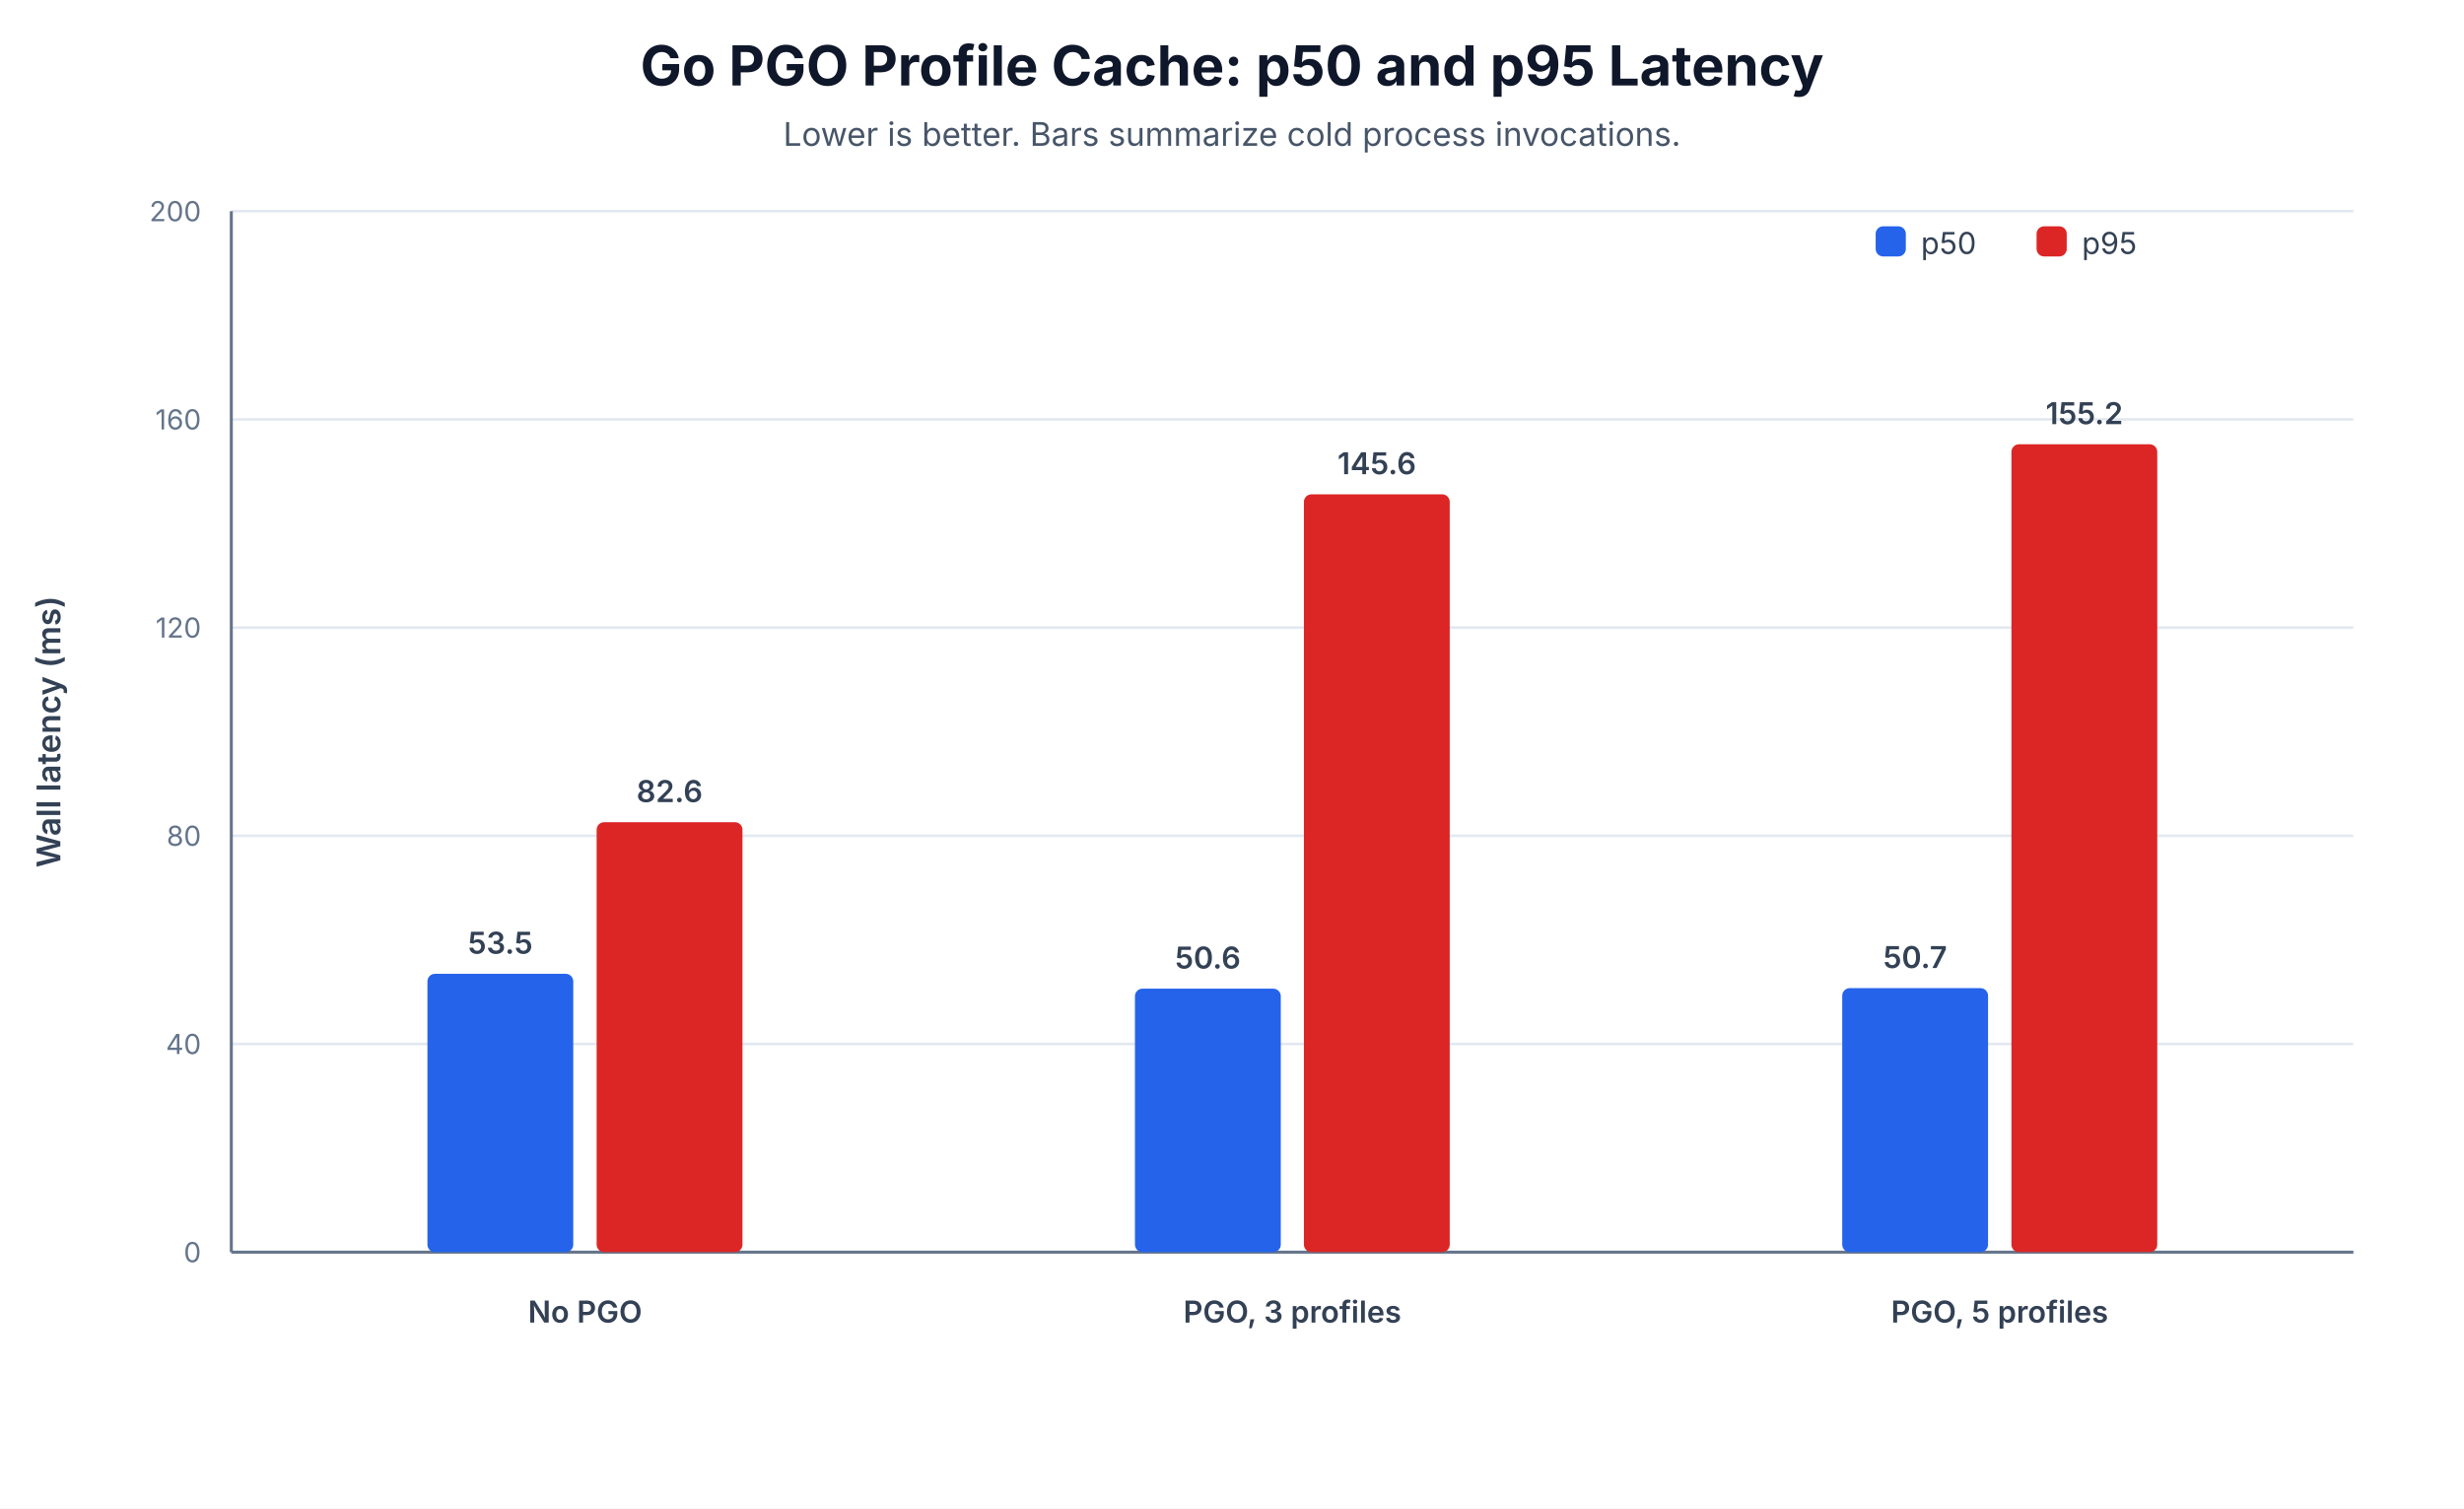
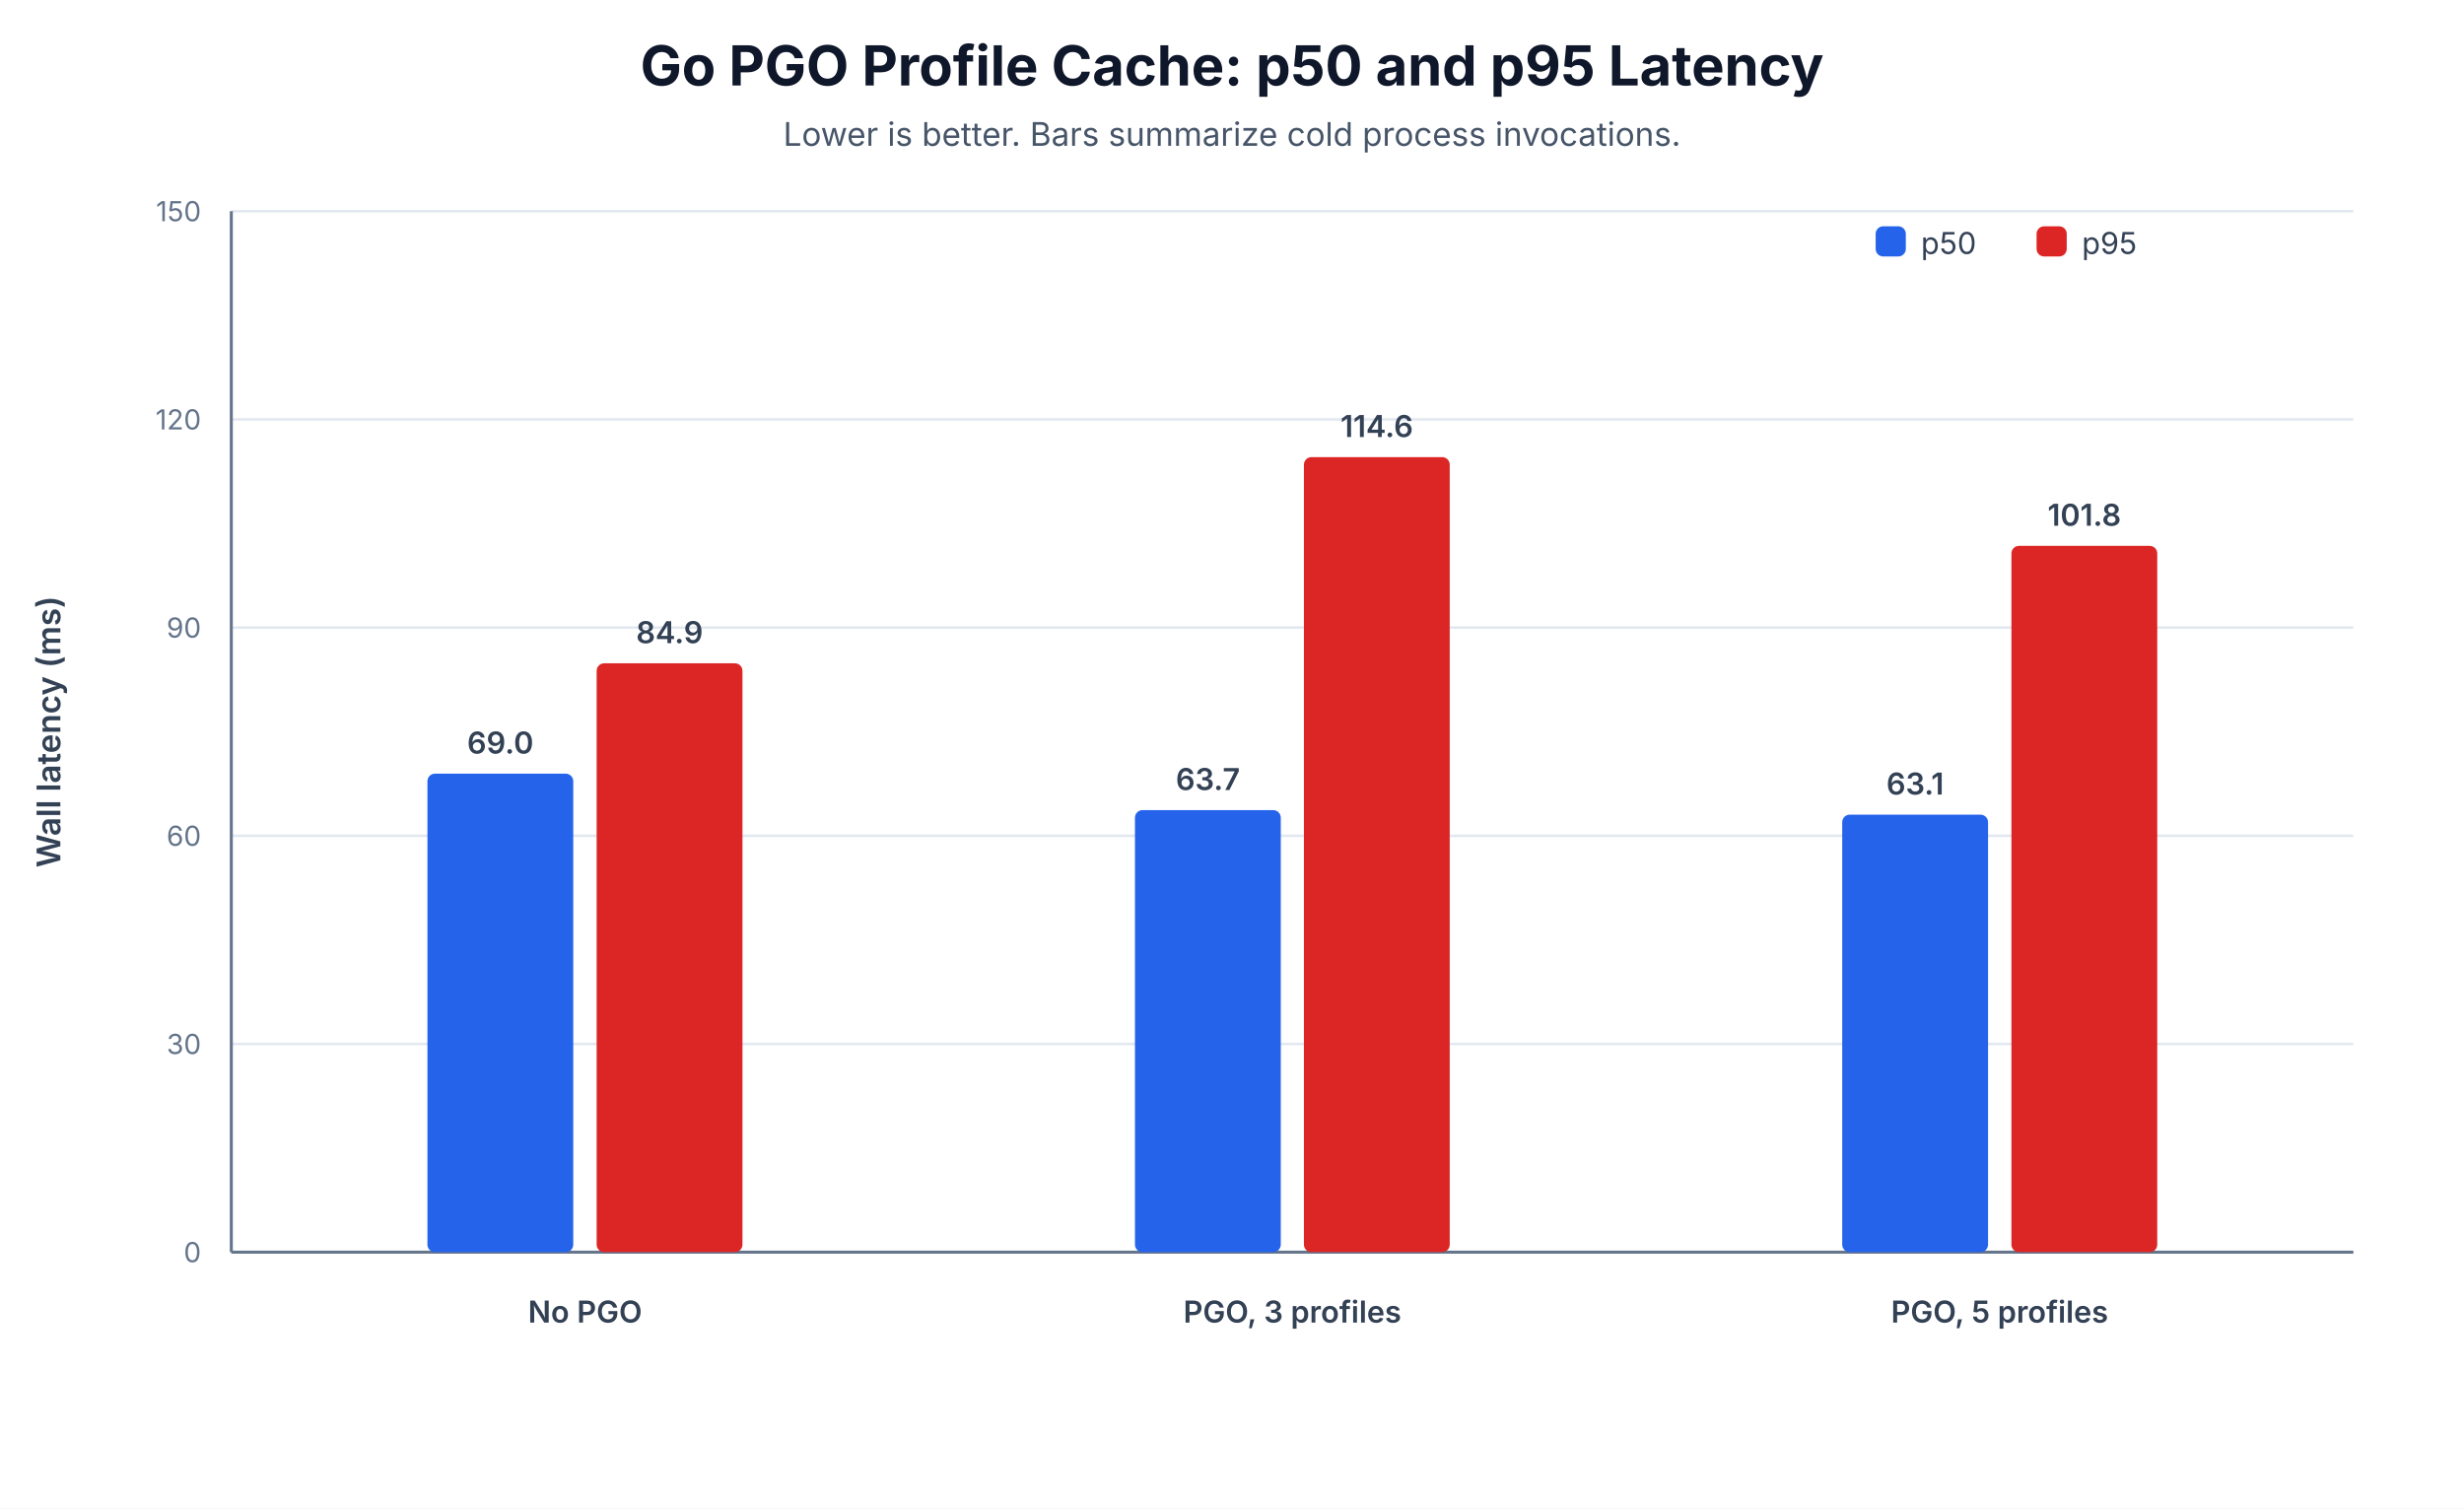
<svg xmlns="http://www.w3.org/2000/svg" width="980" height="600" viewBox="0 0 980 600" role="img" aria-label="Go PGO p50 and p95 latency">
  <rect width="100%" height="100%" fill="#ffffff" />
  <line x1="92.0" y1="498.0" x2="936.0" y2="498.0" stroke="#e2e8f0" stroke-width="1" />
  <text x="80.0" y="502.0" text-anchor="end" font-family="Inter, ui-sans-serif, system-ui, -apple-system, BlinkMacSystemFont, Segoe UI, sans-serif" font-size="11" font-weight="400" fill="#64748b">0</text>
  <line x1="92.0" y1="415.2" x2="936.0" y2="415.2" stroke="#e2e8f0" stroke-width="1" />
-   <text x="80.0" y="419.2" text-anchor="end" font-family="Inter, ui-sans-serif, system-ui, -apple-system, BlinkMacSystemFont, Segoe UI, sans-serif" font-size="11" font-weight="400" fill="#64748b">40</text>
+   <text x="80.0" y="419.2" text-anchor="end" font-family="Inter, ui-sans-serif, system-ui, -apple-system, BlinkMacSystemFont, Segoe UI, sans-serif" font-size="11" font-weight="400" fill="#64748b">30</text>
  <line x1="92.0" y1="332.4" x2="936.0" y2="332.4" stroke="#e2e8f0" stroke-width="1" />
-   <text x="80.0" y="336.4" text-anchor="end" font-family="Inter, ui-sans-serif, system-ui, -apple-system, BlinkMacSystemFont, Segoe UI, sans-serif" font-size="11" font-weight="400" fill="#64748b">80</text>
+   <text x="80.0" y="336.4" text-anchor="end" font-family="Inter, ui-sans-serif, system-ui, -apple-system, BlinkMacSystemFont, Segoe UI, sans-serif" font-size="11" font-weight="400" fill="#64748b">60</text>
  <line x1="92.0" y1="249.6" x2="936.0" y2="249.6" stroke="#e2e8f0" stroke-width="1" />
-   <text x="80.0" y="253.6" text-anchor="end" font-family="Inter, ui-sans-serif, system-ui, -apple-system, BlinkMacSystemFont, Segoe UI, sans-serif" font-size="11" font-weight="400" fill="#64748b">120</text>
+   <text x="80.0" y="253.6" text-anchor="end" font-family="Inter, ui-sans-serif, system-ui, -apple-system, BlinkMacSystemFont, Segoe UI, sans-serif" font-size="11" font-weight="400" fill="#64748b">90</text>
  <line x1="92.0" y1="166.8" x2="936.0" y2="166.8" stroke="#e2e8f0" stroke-width="1" />
-   <text x="80.0" y="170.8" text-anchor="end" font-family="Inter, ui-sans-serif, system-ui, -apple-system, BlinkMacSystemFont, Segoe UI, sans-serif" font-size="11" font-weight="400" fill="#64748b">160</text>
+   <text x="80.0" y="170.8" text-anchor="end" font-family="Inter, ui-sans-serif, system-ui, -apple-system, BlinkMacSystemFont, Segoe UI, sans-serif" font-size="11" font-weight="400" fill="#64748b">120</text>
  <line x1="92.0" y1="84.0" x2="936.0" y2="84.0" stroke="#e2e8f0" stroke-width="1" />
-   <text x="80.0" y="88.0" text-anchor="end" font-family="Inter, ui-sans-serif, system-ui, -apple-system, BlinkMacSystemFont, Segoe UI, sans-serif" font-size="11" font-weight="400" fill="#64748b">200</text>
+   <text x="80.0" y="88.0" text-anchor="end" font-family="Inter, ui-sans-serif, system-ui, -apple-system, BlinkMacSystemFont, Segoe UI, sans-serif" font-size="11" font-weight="400" fill="#64748b">150</text>
  <line x1="92.0" y1="84.0" x2="92.0" y2="498.0" stroke="#64748b" stroke-width="1.2" />
  <line x1="92.0" y1="498.0" x2="936.0" y2="498.0" stroke="#64748b" stroke-width="1.2" />
  <text x="24.0" y="291.0" text-anchor="middle" font-family="Inter, ui-sans-serif, system-ui, -apple-system, BlinkMacSystemFont, Segoe UI, sans-serif" font-size="13" font-weight="600" fill="#334155" transform="rotate(-90 24.0 291.0)">Wall latency (ms)</text>
  <text x="490.0" y="34.0" text-anchor="middle" font-family="Inter, ui-sans-serif, system-ui, -apple-system, BlinkMacSystemFont, Segoe UI, sans-serif" font-size="22" font-weight="700" fill="#0f172a">Go PGO Profile Cache: p50 and p95 Latency</text>
  <text x="490.0" y="58.0" text-anchor="middle" font-family="Inter, ui-sans-serif, system-ui, -apple-system, BlinkMacSystemFont, Segoe UI, sans-serif" font-size="13" font-weight="400" fill="#475569">Lower is better. Bars summarize cold process invocations.</text>
-   <rect x="170.0" y="387.3" width="58.0" height="110.7" rx="3" fill="#2563eb" />
-   <text x="199.0" y="379.3" text-anchor="middle" font-family="Inter, ui-sans-serif, system-ui, -apple-system, BlinkMacSystemFont, Segoe UI, sans-serif" font-size="12" font-weight="600" fill="#334155">53.5</text>
-   <rect x="237.3" y="327.0" width="58.0" height="171.0" rx="3" fill="#dc2626" />
-   <text x="266.3" y="319.0" text-anchor="middle" font-family="Inter, ui-sans-serif, system-ui, -apple-system, BlinkMacSystemFont, Segoe UI, sans-serif" font-size="12" font-weight="600" fill="#334155">82.6</text>
+   <rect x="170.0" y="307.7" width="58.0" height="190.3" rx="3" fill="#2563eb" />
+   <text x="199.0" y="299.7" text-anchor="middle" font-family="Inter, ui-sans-serif, system-ui, -apple-system, BlinkMacSystemFont, Segoe UI, sans-serif" font-size="12" font-weight="600" fill="#334155">69.0</text>
+   <rect x="237.3" y="263.8" width="58.0" height="234.2" rx="3" fill="#dc2626" />
+   <text x="266.3" y="255.8" text-anchor="middle" font-family="Inter, ui-sans-serif, system-ui, -apple-system, BlinkMacSystemFont, Segoe UI, sans-serif" font-size="12" font-weight="600" fill="#334155">84.9</text>
  <text x="232.7" y="526.0" text-anchor="middle" font-family="Inter, ui-sans-serif, system-ui, -apple-system, BlinkMacSystemFont, Segoe UI, sans-serif" font-size="12" font-weight="600" fill="#334155">No PGO</text>
-   <rect x="451.4" y="393.2" width="58.0" height="104.8" rx="3" fill="#2563eb" />
-   <text x="480.4" y="385.2" text-anchor="middle" font-family="Inter, ui-sans-serif, system-ui, -apple-system, BlinkMacSystemFont, Segoe UI, sans-serif" font-size="12" font-weight="600" fill="#334155">50.6</text>
-   <rect x="518.6" y="196.6" width="58.0" height="301.4" rx="3" fill="#dc2626" />
-   <text x="547.6" y="188.6" text-anchor="middle" font-family="Inter, ui-sans-serif, system-ui, -apple-system, BlinkMacSystemFont, Segoe UI, sans-serif" font-size="12" font-weight="600" fill="#334155">145.6</text>
+   <rect x="451.4" y="322.2" width="58.0" height="175.8" rx="3" fill="#2563eb" />
+   <text x="480.4" y="314.2" text-anchor="middle" font-family="Inter, ui-sans-serif, system-ui, -apple-system, BlinkMacSystemFont, Segoe UI, sans-serif" font-size="12" font-weight="600" fill="#334155">63.7</text>
+   <rect x="518.6" y="181.8" width="58.0" height="316.2" rx="3" fill="#dc2626" />
+   <text x="547.6" y="173.8" text-anchor="middle" font-family="Inter, ui-sans-serif, system-ui, -apple-system, BlinkMacSystemFont, Segoe UI, sans-serif" font-size="12" font-weight="600" fill="#334155">114.6</text>
  <text x="514.0" y="526.0" text-anchor="middle" font-family="Inter, ui-sans-serif, system-ui, -apple-system, BlinkMacSystemFont, Segoe UI, sans-serif" font-size="12" font-weight="600" fill="#334155">PGO, 3 profiles</text>
-   <rect x="732.7" y="393.0" width="58.0" height="105.0" rx="3" fill="#2563eb" />
-   <text x="761.7" y="385.0" text-anchor="middle" font-family="Inter, ui-sans-serif, system-ui, -apple-system, BlinkMacSystemFont, Segoe UI, sans-serif" font-size="12" font-weight="600" fill="#334155">50.7</text>
-   <rect x="800.0" y="176.7" width="58.0" height="321.3" rx="3" fill="#dc2626" />
-   <text x="829.0" y="168.7" text-anchor="middle" font-family="Inter, ui-sans-serif, system-ui, -apple-system, BlinkMacSystemFont, Segoe UI, sans-serif" font-size="12" font-weight="600" fill="#334155">155.2</text>
+   <rect x="732.7" y="324.0" width="58.0" height="174.0" rx="3" fill="#2563eb" />
+   <text x="761.7" y="316.0" text-anchor="middle" font-family="Inter, ui-sans-serif, system-ui, -apple-system, BlinkMacSystemFont, Segoe UI, sans-serif" font-size="12" font-weight="600" fill="#334155">63.1</text>
+   <rect x="800.0" y="217.1" width="58.0" height="280.9" rx="3" fill="#dc2626" />
+   <text x="829.0" y="209.1" text-anchor="middle" font-family="Inter, ui-sans-serif, system-ui, -apple-system, BlinkMacSystemFont, Segoe UI, sans-serif" font-size="12" font-weight="600" fill="#334155">101.8</text>
  <text x="795.3" y="526.0" text-anchor="middle" font-family="Inter, ui-sans-serif, system-ui, -apple-system, BlinkMacSystemFont, Segoe UI, sans-serif" font-size="12" font-weight="600" fill="#334155">PGO, 5 profiles</text>
  <rect x="746.0" y="90.0" width="12.0" height="12.0" rx="3" fill="#2563eb" />
  <text x="764.0" y="101.0" text-anchor="start" font-family="Inter, ui-sans-serif, system-ui, -apple-system, BlinkMacSystemFont, Segoe UI, sans-serif" font-size="12" font-weight="400" fill="#334155">p50</text>
  <rect x="810.0" y="90.0" width="12.0" height="12.0" rx="3" fill="#dc2626" />
  <text x="828.0" y="101.0" text-anchor="start" font-family="Inter, ui-sans-serif, system-ui, -apple-system, BlinkMacSystemFont, Segoe UI, sans-serif" font-size="12" font-weight="400" fill="#334155">p95</text>
</svg>
